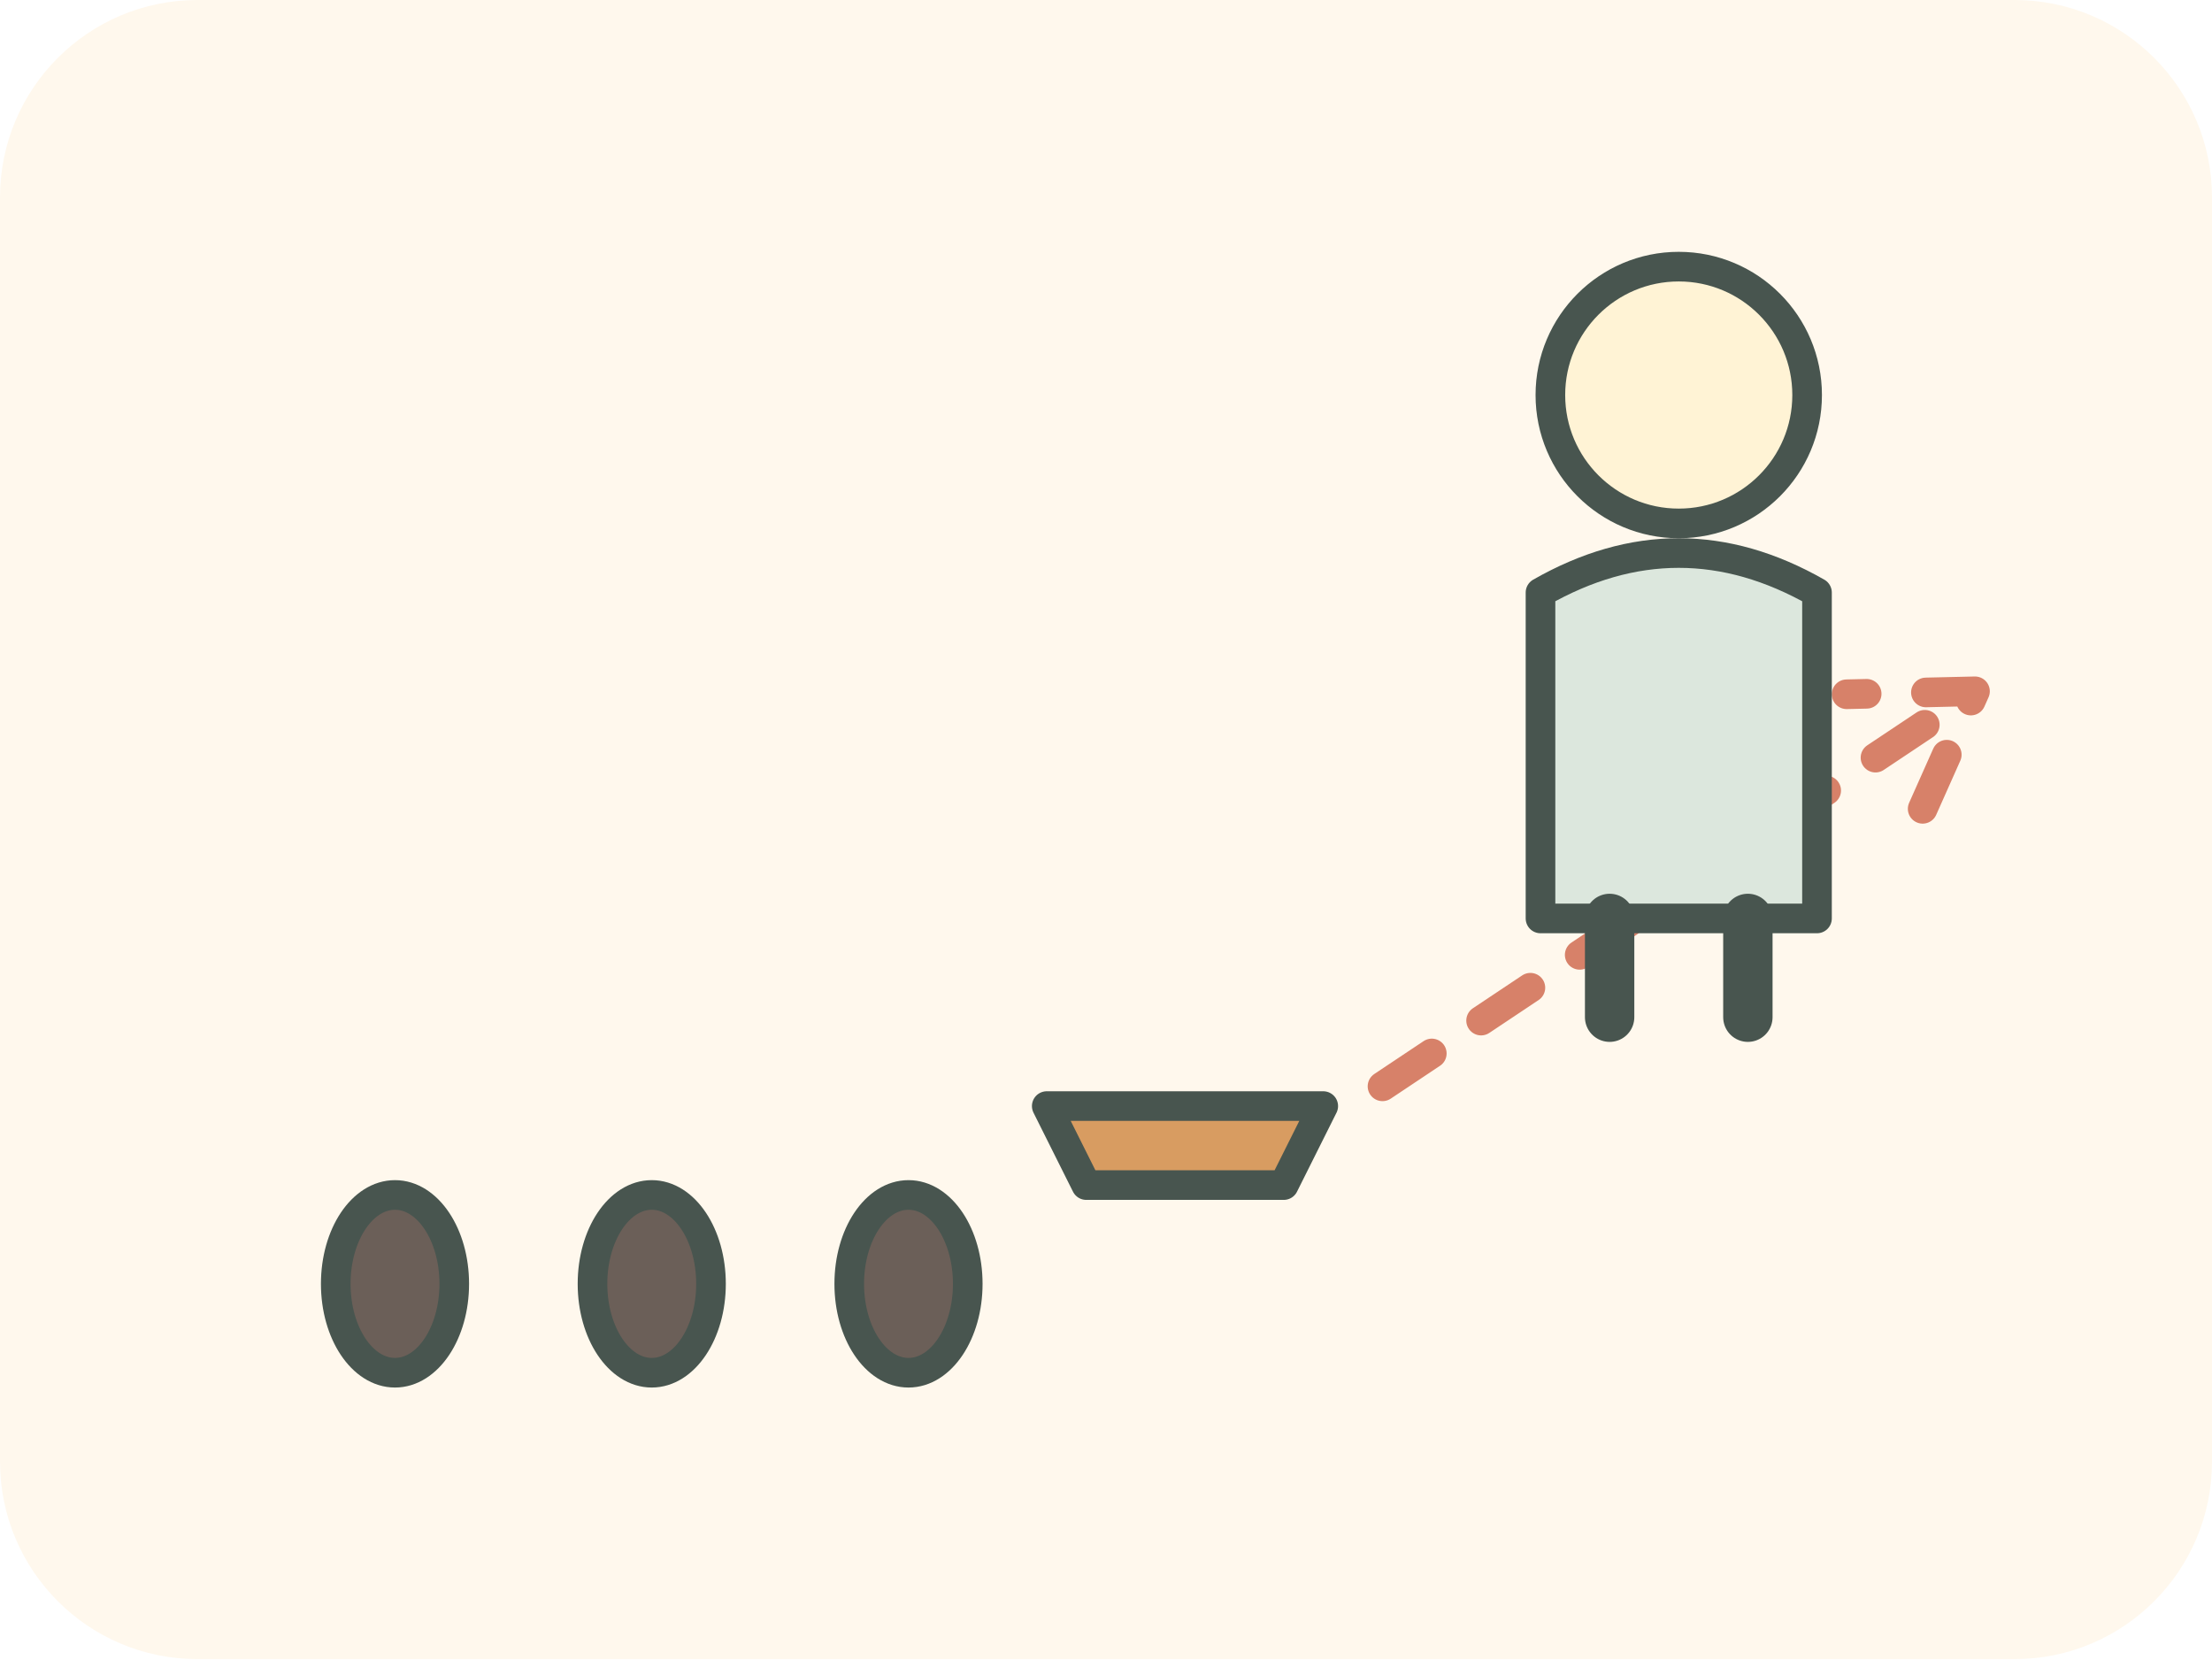
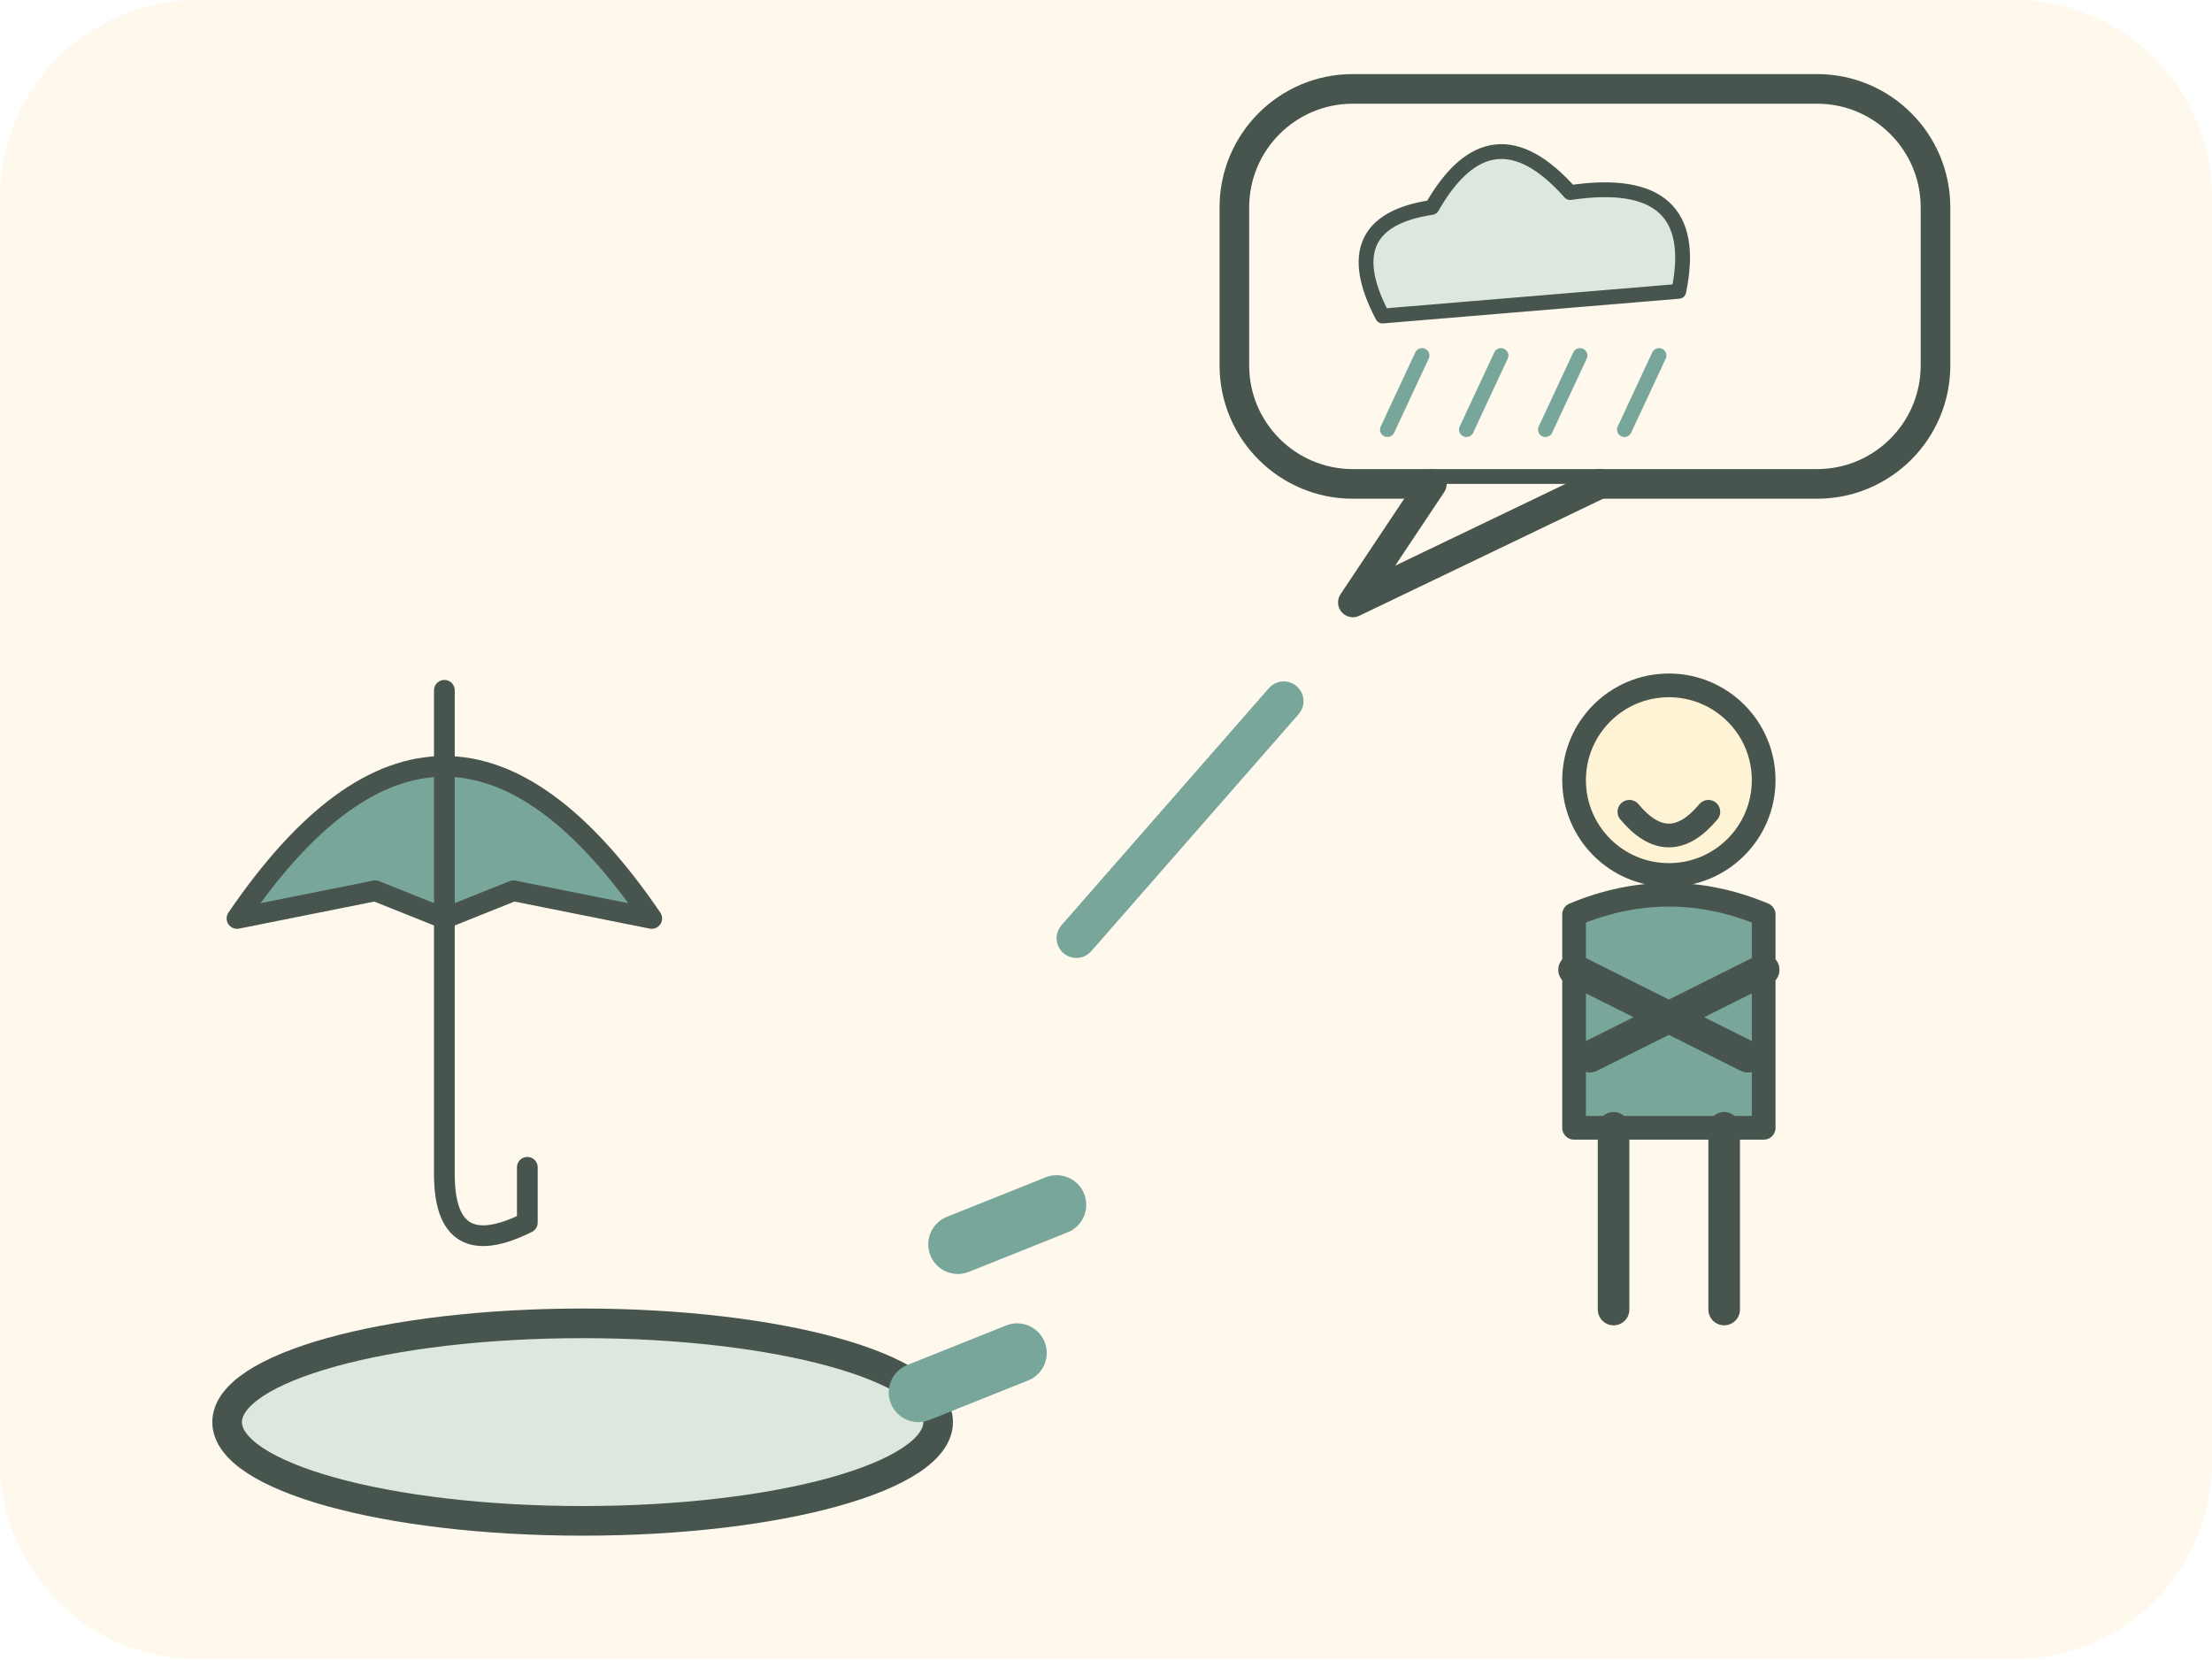
<svg xmlns="http://www.w3.org/2000/svg" viewBox="0 0 224 168" width="224" height="168">
  <rect width="224" height="168" rx="20" fill="#fff8ed" />
  <g stroke="#48554f" stroke-width="3" stroke-linecap="round" stroke-linejoin="round" fill="none">
-     <ellipse cx="40" cy="130" rx="6" ry="9" fill="#6b5f58" />
-     <ellipse cx="66" cy="130" rx="6" ry="9" fill="#6b5f58" />
-     <ellipse cx="92" cy="130" rx="6" ry="9" fill="#6b5f58" />
-     <path d="M110 120h20l4-8h-28z" fill="#d89c61" />
-     <path d="M140 110L200 70M194.7 81.9L200 70L187 70.3" stroke-width="3" stroke="#d78169" stroke-dasharray="6 6" />
-     <circle cx="170" cy="40" r="13" fill="#fff3d5" />
-     <path d="M156 60q14-8 28 0v33h-28z" fill="#dce7dd" />
-     <path d="M163 93v10m14-10v10" stroke-width="5" />
+     <g transform="translate(45 93) scale(0.7)">
+       <path d="M-30 0Q0-44 30 0L10-4 0 0l-10-4z" fill="#78a69b" />
+       <path d="M0-33v70q0 13 12 7v-8" fill="none" />
+     </g>
+     <ellipse cx="59" cy="144" rx="36" ry="10" fill="#dce7dd" />
+     <path d="M93 141l10-4m-6-11 10-4" fill="none" stroke="#78a69b" stroke-width="6" />
+     <g transform="translate(169 79) scale(0.8)">
+       <circle cx="0" cy="0" r="12" fill="#fff3d5" />
+       <path d="M-5 4q5 6 10 0" fill="none" />
+       <path d="M-12 17q12-5 24 0v27h-24z" fill="#78a69b" />
+       <path d="M-12 24l22 11m2-11-22 11" fill="none" stroke-width="4" />
+       <path d="M-7 44v23m14-23v23" fill="none" stroke-width="4" />
+     </g>
+     <rect x="125" y="9" width="71" height="40" rx="12" fill="#fff8ed" />
+     <path d="M145 49l-8 12 25-12" fill="#fff8ed" />
+     <g transform="translate(140 32) scale(0.5)">
+       <path d="M0 0q-10-19 10-22 12-21 28-3 27-4 22 20z" fill="#dce7dd" />
+       <path d="M8 8l-7 15m23-15-7 15m23-15-7 15m23-15-7 15" fill="none" stroke="#78a69b" />
+     </g>
+     <path d="M109 95l21-24" fill="none" stroke="#78a69b" stroke-width="4" />
  </g>
</svg>
